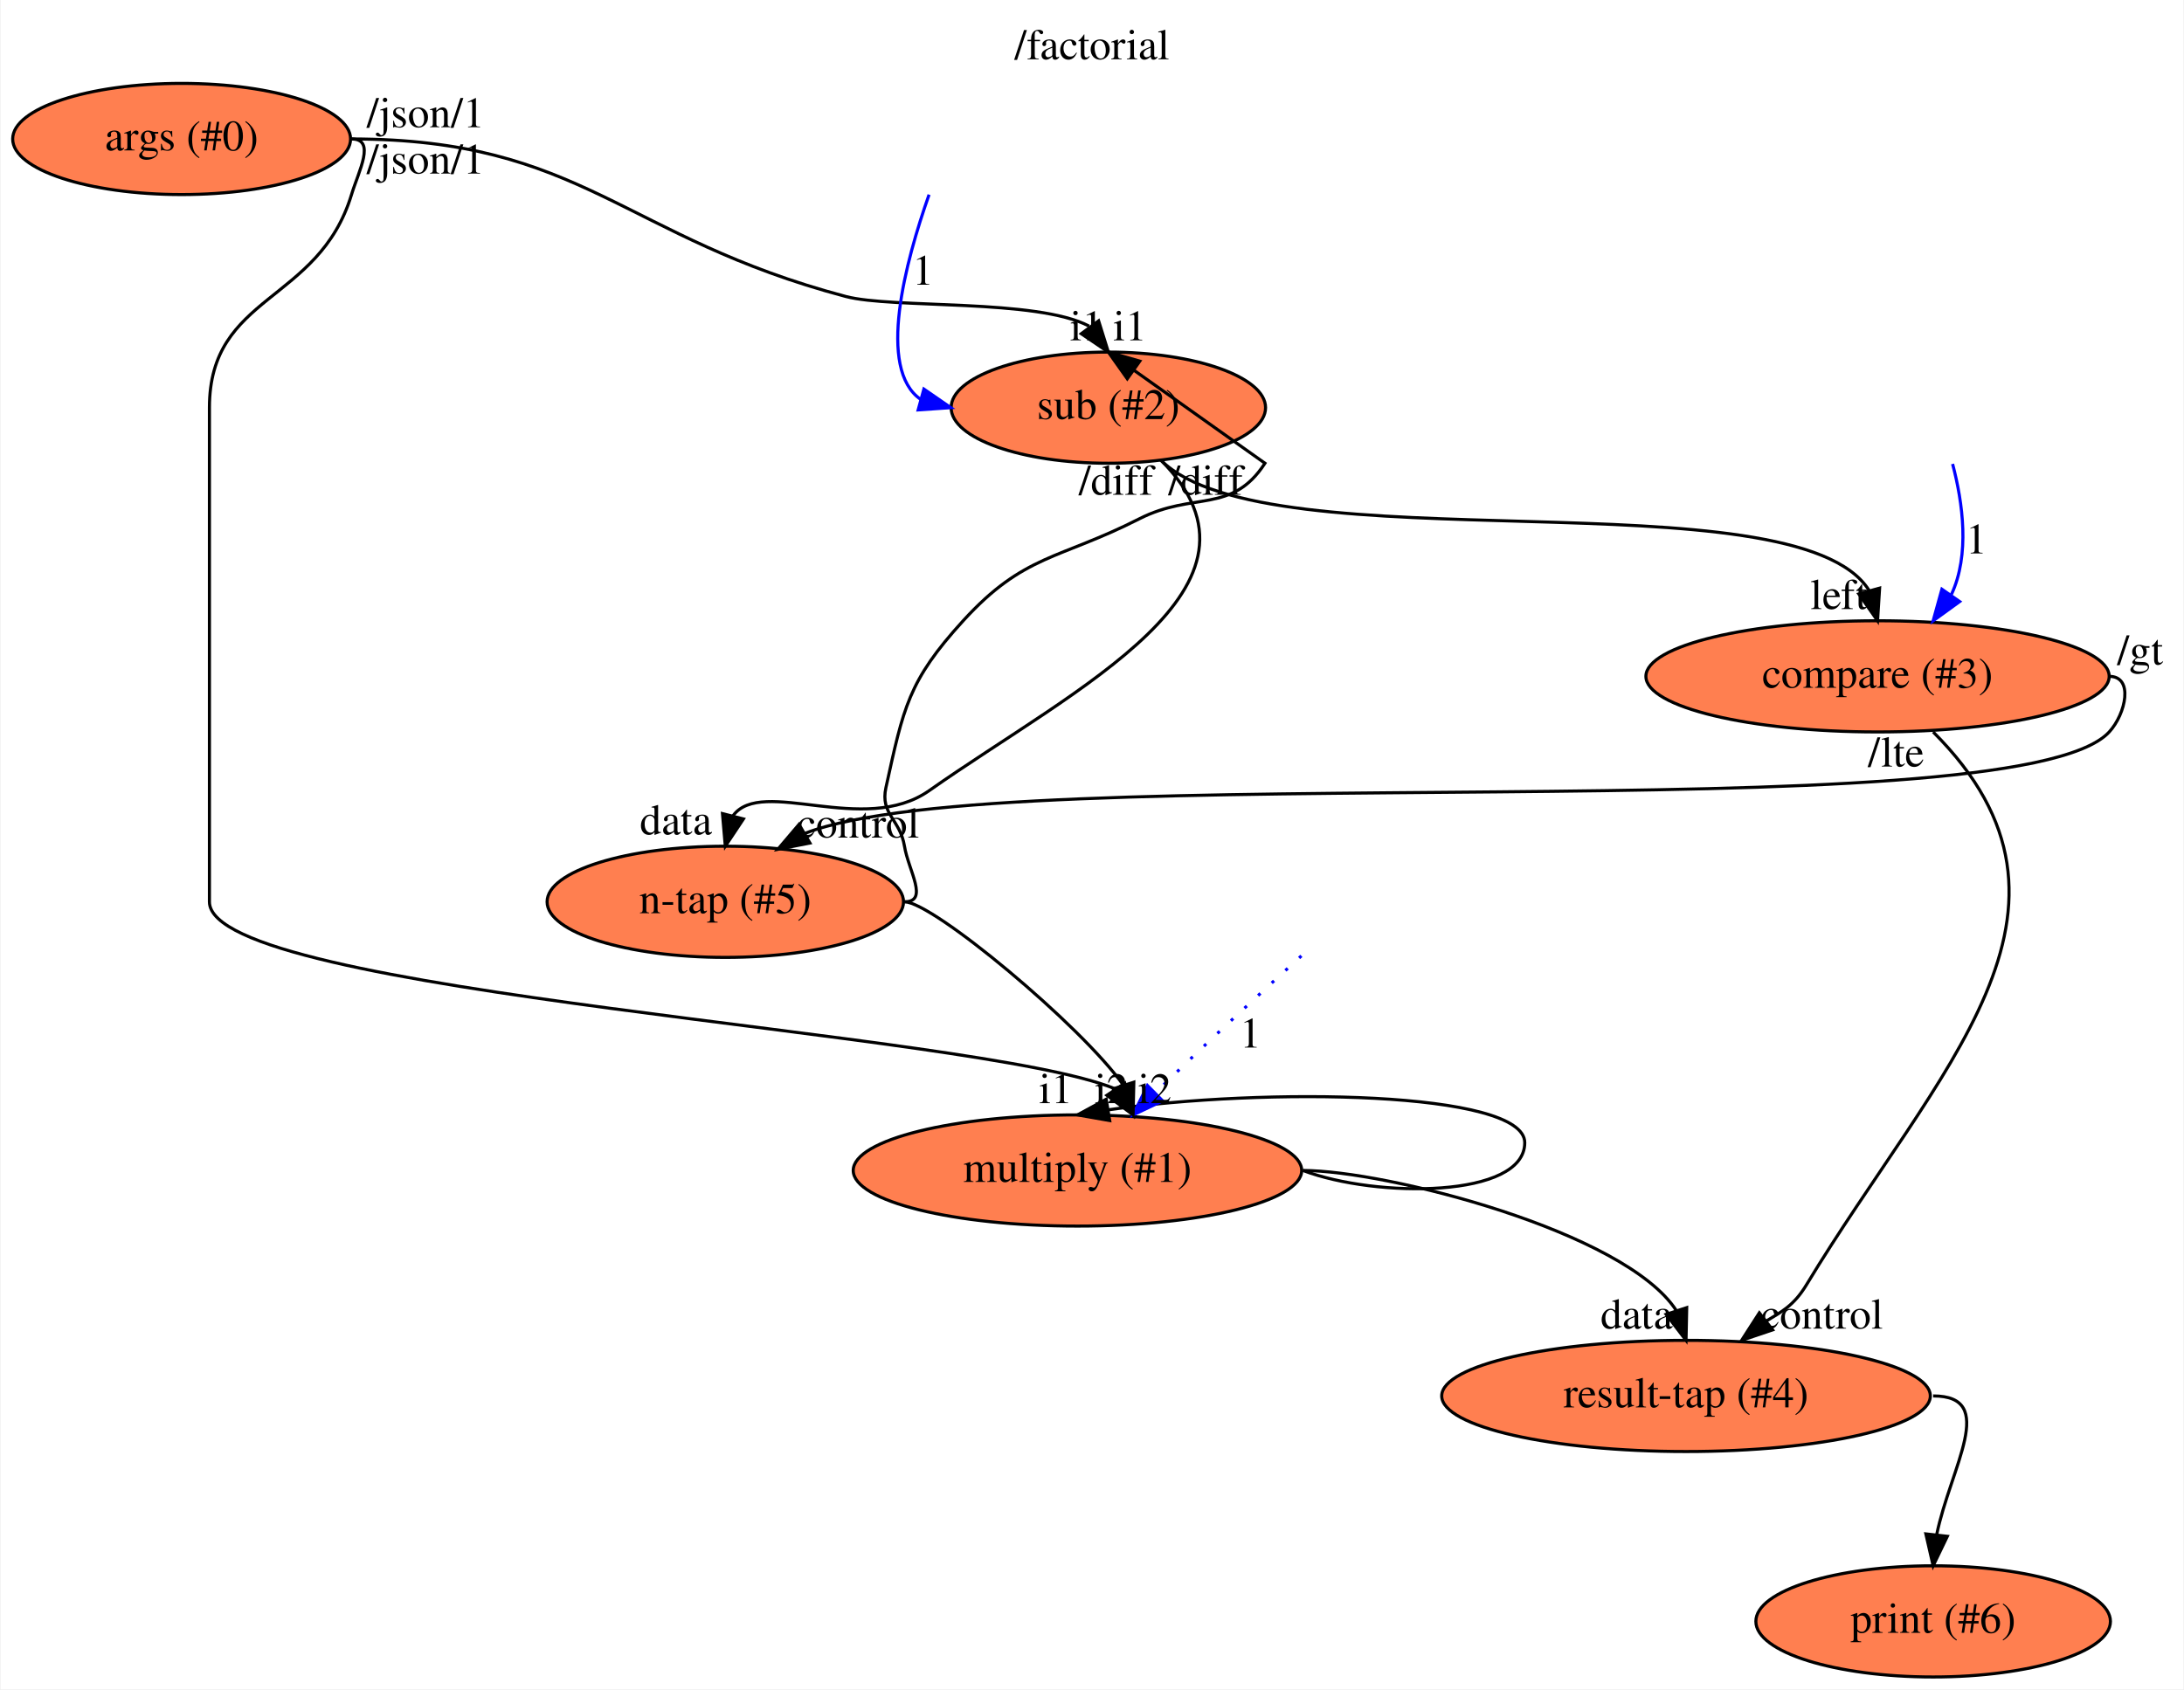
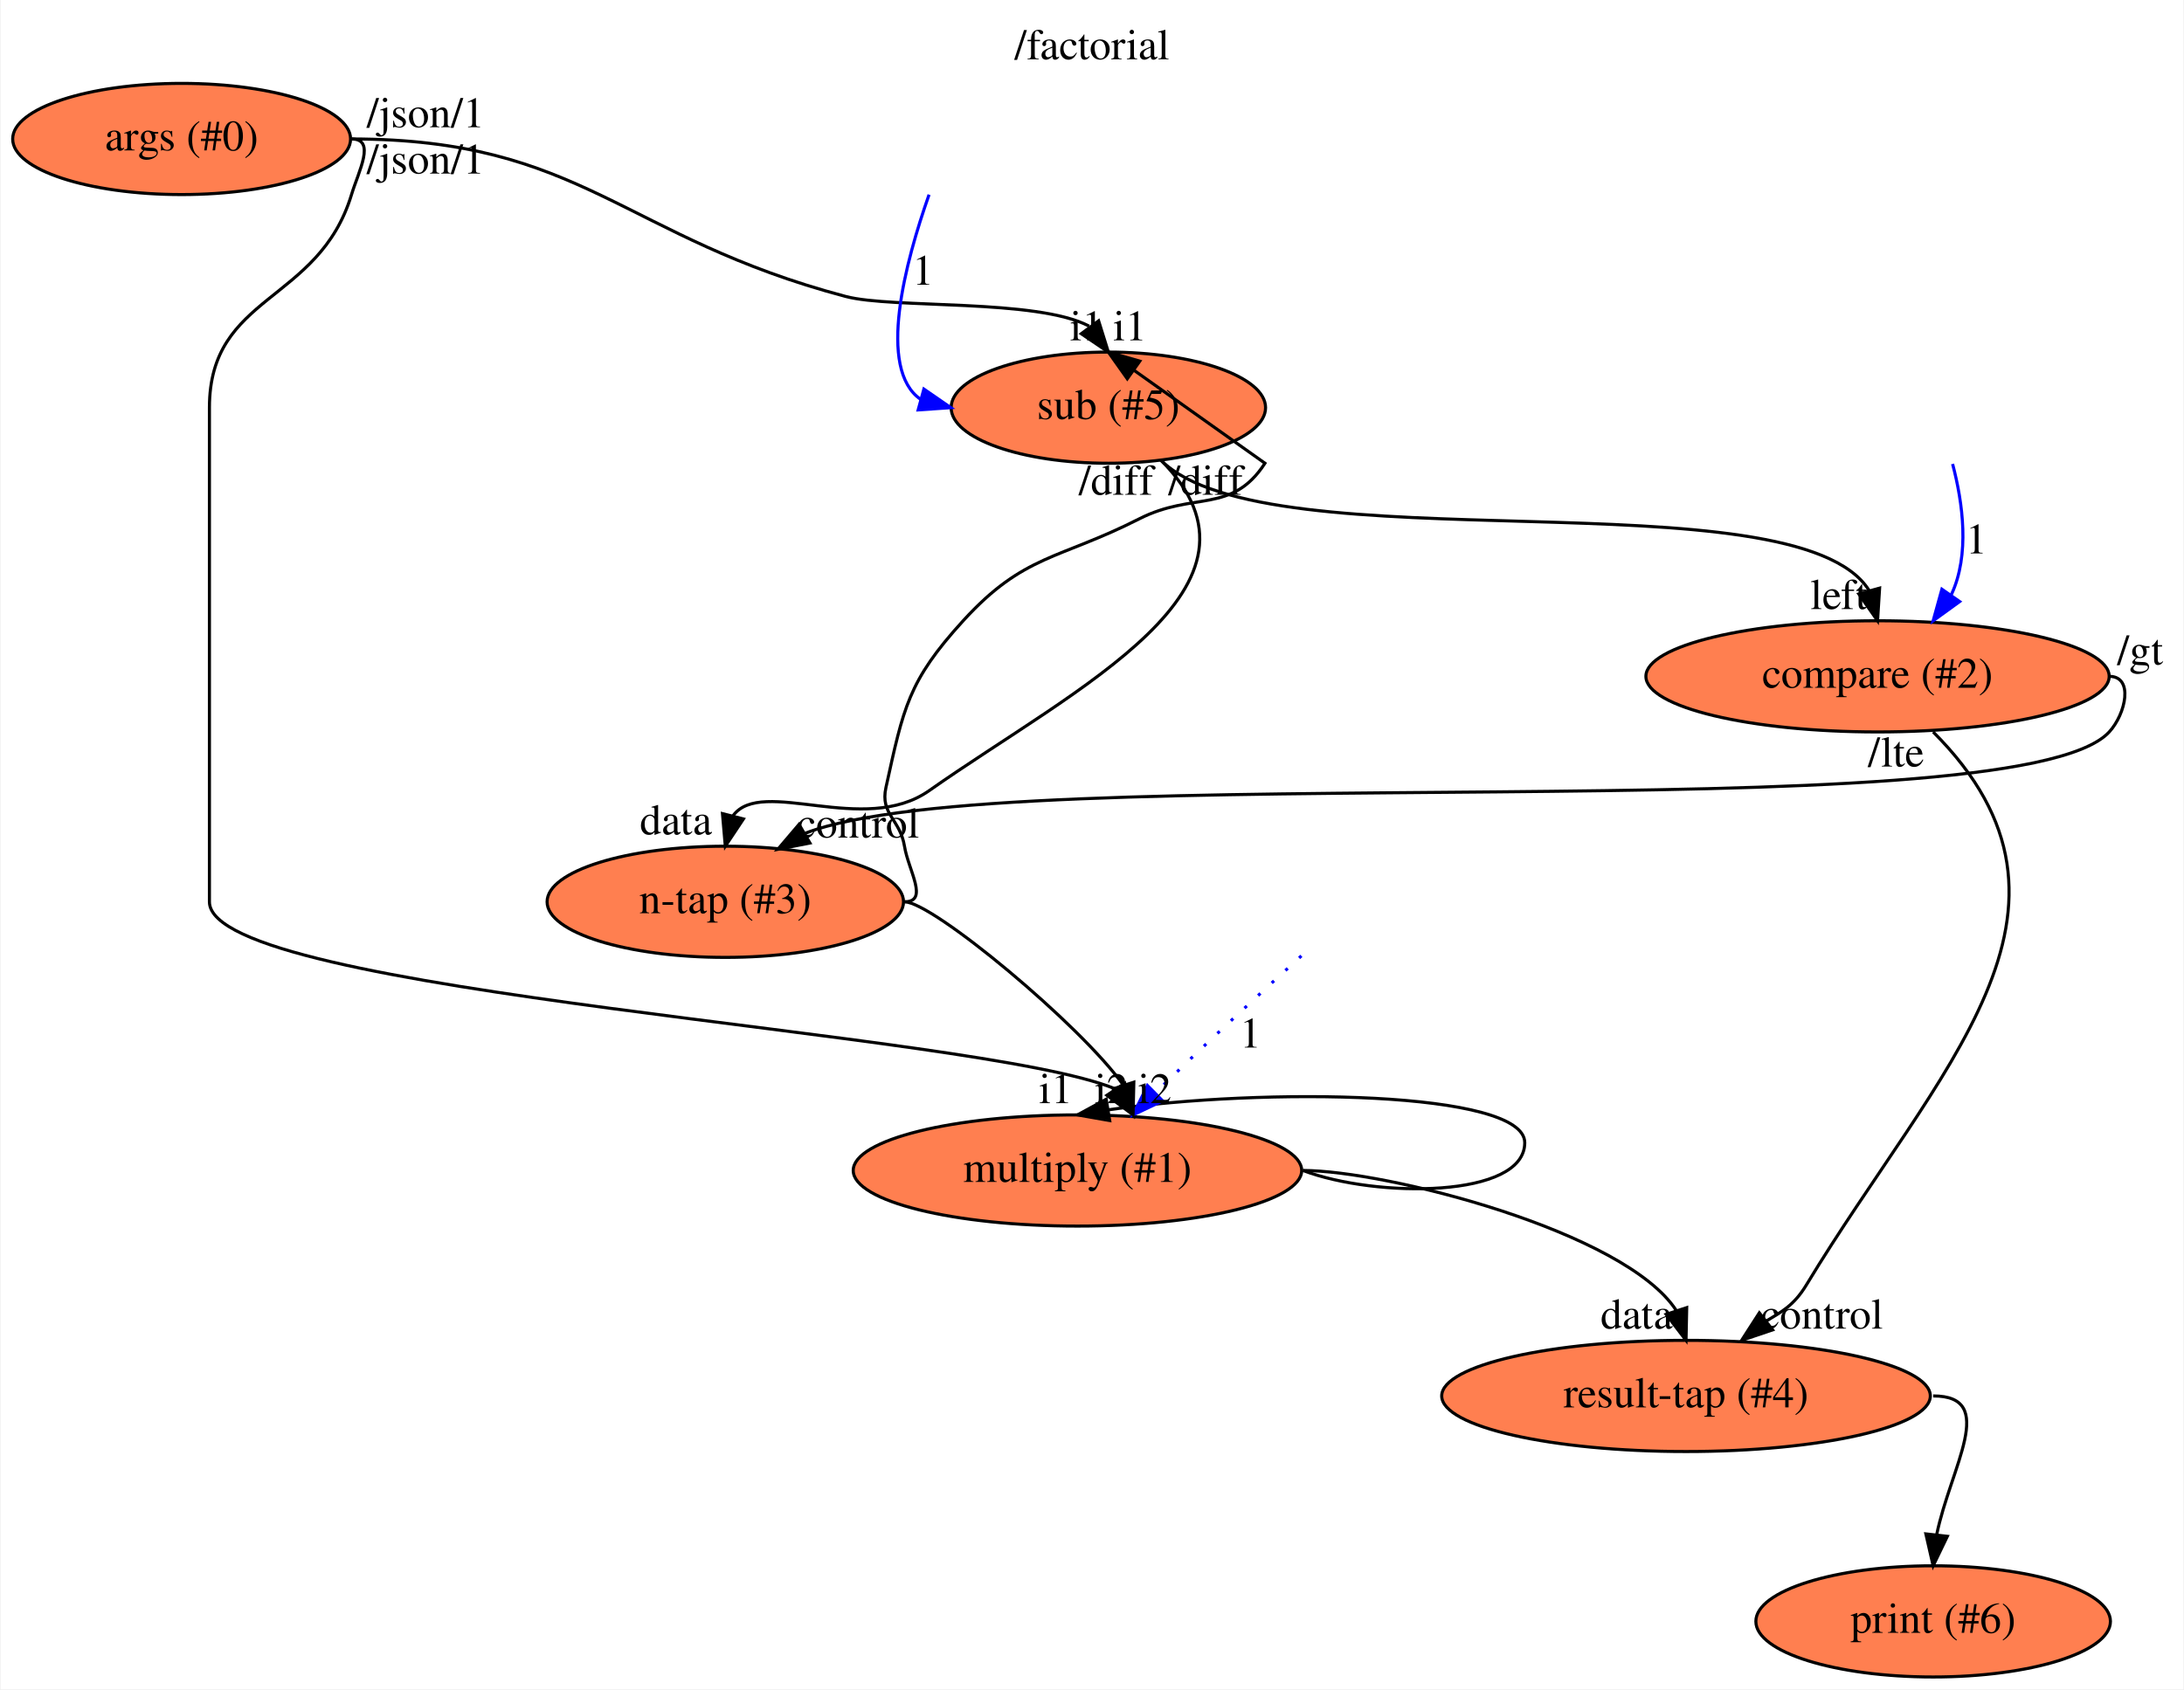
<svg xmlns="http://www.w3.org/2000/svg" xmlns:xlink="http://www.w3.org/1999/xlink" width="707pt" height="547pt" viewBox="0.00 0.00 706.60 547.00">
  <g id="graph0" class="graph" transform="scale(1 1) rotate(0) translate(4 543)">
    <polygon fill="#ffffff" stroke="transparent" points="-4,4 -4,-543 702.595,-543 702.595,4 -4,4" />
    <text text-anchor="middle" x="349.298" y="-523.8" font-family="Times,serif" font-size="14.00" fill="#000000">/factorial</text>
    <g id="node1" class="node">
      <g id="a_node1">
        <a xlink:href="file:///home/travis/build/andrewdavidmackenzie/flow/flowr/src/lib/flowruntime/args/get.html" xlink:title="args (#0)">
          <ellipse fill="#ff7f50" stroke="#000000" cx="54.595" cy="-498" rx="54.691" ry="18" />
          <text text-anchor="middle" x="54.595" y="-494.3" font-family="Times,serif" font-size="14.00" fill="#000000">args (#0)</text>
        </a>
      </g>
    </g>
    <g id="node2" class="node">
      <g id="a_node2">
        <a xlink:href="file:///home/travis/build/andrewdavidmackenzie/flow/flowstdlib/math/multiply/multiply.html" xlink:title="multiply (#1)">
          <ellipse fill="#ff7f50" stroke="#000000" cx="344.595" cy="-164" rx="72.588" ry="18" />
          <text text-anchor="middle" x="344.595" y="-160.3" font-family="Times,serif" font-size="14.00" fill="#000000">multiply (#1)</text>
        </a>
      </g>
    </g>
    <g id="edge1" class="edge">
      <path fill="none" stroke="#000000" d="M109.595,-498C117.595,-498 111.913,-487.657 109.595,-480 98.915,-444.725 63.595,-447.857 63.595,-411 63.595,-411 63.595,-411 63.595,-251 63.595,-221.1 312.081,-209.119 356.972,-190.363" />
      <polygon fill="#000000" stroke="#000000" points="359.92,-192.252 362.595,-182 354.111,-188.346 359.92,-192.252" />
      <text text-anchor="middle" x="355.595" y="-185.8" font-family="Times,serif" font-size="14.00" fill="#000000">i2</text>
      <text text-anchor="middle" x="133.595" y="-501.8" font-family="Times,serif" font-size="14.00" fill="#000000">/json/1</text>
    </g>
    <g id="node3" class="node">
      <g id="a_node3">
-         <a xlink:href="file:///home/travis/build/andrewdavidmackenzie/flow/flowstdlib/math/subtract/subtract.html" xlink:title="sub (#2)">
+         <a xlink:href="file:///home/travis/build/andrewdavidmackenzie/flow/flowstdlib/math/subtract/subtract.html" xlink:title="sub (#5)">
          <ellipse fill="#ff7f50" stroke="#000000" cx="354.595" cy="-411" rx="50.892" ry="18" />
-           <text text-anchor="middle" x="354.595" y="-407.3" font-family="Times,serif" font-size="14.00" fill="#000000">sub (#2)</text>
+           <text text-anchor="middle" x="354.595" y="-407.3" font-family="Times,serif" font-size="14.00" fill="#000000">sub (#5)</text>
        </a>
      </g>
    </g>
    <g id="edge2" class="edge">
      <path fill="none" stroke="#000000" d="M109.595,-498C184.231,-498 197.441,-466.088 269.595,-447 284.761,-442.988 331.396,-446.359 348.35,-437.408" />
      <polygon fill="#000000" stroke="#000000" points="351.442,-439.115 354.595,-429 345.823,-434.941 351.442,-439.115" />
      <text text-anchor="middle" x="347.595" y="-432.8" font-family="Times,serif" font-size="14.00" fill="#000000">i1</text>
      <text text-anchor="middle" x="133.595" y="-486.8" font-family="Times,serif" font-size="14.00" fill="#000000">/json/1</text>
    </g>
    <g id="edge4" class="edge">
      <path fill="none" stroke="#000000" d="M417.595,-164C441.389,-155 489.389,-155 489.389,-173 489.389,-189.84 404.902,-190.925 354.49,-183.626" />
      <polygon fill="#000000" stroke="#000000" points="355.03,-180.167 344.595,-182 353.895,-187.075 355.03,-180.167" />
      <text text-anchor="middle" x="337.595" y="-185.8" font-family="Times,serif" font-size="14.00" fill="#000000">i1</text>
    </g>
    <g id="node5" class="node">
      <g id="a_node5">
        <a xlink:href="file:///home/travis/build/andrewdavidmackenzie/flow/flowstdlib/control/tap/tap.html" xlink:title="result-tap (#4)">
          <ellipse fill="#ff7f50" stroke="#000000" cx="541.595" cy="-91" rx="79.087" ry="18" />
          <text text-anchor="middle" x="541.595" y="-87.3" font-family="Times,serif" font-size="14.00" fill="#000000">result-tap (#4)</text>
        </a>
      </g>
    </g>
    <g id="edge5" class="edge">
      <path fill="none" stroke="#000000" d="M417.595,-164C444.443,-164 521.826,-144.284 538.433,-118.676" />
      <polygon fill="#000000" stroke="#000000" points="541.816,-119.593 541.595,-109 535.162,-117.418 541.816,-119.593" />
      <text text-anchor="middle" x="525.595" y="-112.8" font-family="Times,serif" font-size="14.00" fill="#000000">data</text>
    </g>
    <g id="node7" class="node">
      <g id="a_node7">
-         <a xlink:href="file:///home/travis/build/andrewdavidmackenzie/flow/flowstdlib/control/tap/tap.html" xlink:title="n-tap (#5)">
+         <a xlink:href="file:///home/travis/build/andrewdavidmackenzie/flow/flowstdlib/control/tap/tap.html" xlink:title="n-tap (#3)">
          <ellipse fill="#ff7f50" stroke="#000000" cx="230.595" cy="-251" rx="57.69" ry="18" />
-           <text text-anchor="middle" x="230.595" y="-247.3" font-family="Times,serif" font-size="14.00" fill="#000000">n-tap (#5)</text>
+           <text text-anchor="middle" x="230.595" y="-247.3" font-family="Times,serif" font-size="14.00" fill="#000000">n-tap (#3)</text>
        </a>
      </g>
    </g>
    <g id="edge7" class="edge">
      <path fill="none" stroke="#000000" d="M371.595,-394C412.66,-352.935 344.101,-320.404 296.595,-287 275.416,-272.107 242.447,-291.574 233.126,-278.906" />
      <polygon fill="#000000" stroke="#000000" points="236.462,-277.822 230.595,-269 229.68,-279.555 236.462,-277.822" />
      <text text-anchor="middle" x="214.595" y="-272.8" font-family="Times,serif" font-size="14.00" fill="#000000">data</text>
      <text text-anchor="middle" x="357.095" y="-382.8" font-family="Times,serif" font-size="14.00" fill="#000000">/diff</text>
    </g>
    <g id="node8" class="node">
      <g id="a_node8">
-         <a xlink:href="file:///home/travis/build/andrewdavidmackenzie/flow/flowstdlib/math/compare/compare.html" xlink:title="compare (#3)">
+         <a xlink:href="file:///home/travis/build/andrewdavidmackenzie/flow/flowstdlib/math/compare/compare.html" xlink:title="compare (#2)">
          <ellipse fill="#ff7f50" stroke="#000000" cx="603.595" cy="-324" rx="74.987" ry="18" />
-           <text text-anchor="middle" x="603.595" y="-320.3" font-family="Times,serif" font-size="14.00" fill="#000000">compare (#3)</text>
+           <text text-anchor="middle" x="603.595" y="-320.3" font-family="Times,serif" font-size="14.00" fill="#000000">compare (#2)</text>
        </a>
      </g>
    </g>
    <g id="edge8" class="edge">
      <path fill="none" stroke="#000000" d="M371.595,-394C406.328,-359.267 577.001,-389.837 600.831,-351.853" />
      <polygon fill="#000000" stroke="#000000" points="604.263,-352.574 603.595,-342 597.524,-350.683 604.263,-352.574" />
      <text text-anchor="middle" x="591.095" y="-345.8" font-family="Times,serif" font-size="14.00" fill="#000000">left</text>
      <text text-anchor="middle" x="386.095" y="-382.8" font-family="Times,serif" font-size="14.00" fill="#000000">/diff</text>
    </g>
    <g id="edge3" class="edge">
      <path fill="none" stroke="#0000ff" stroke-dasharray="1,5" d="M417.081,-233.49C403.963,-221.579 386.166,-205.149 369.925,-189.25" />
      <polygon fill="#0000ff" stroke="#0000ff" points="372.166,-186.543 362.595,-182 367.244,-191.52 372.166,-186.543" />
      <text text-anchor="middle" x="400.595" y="-203.8" font-family="Times,serif" font-size="14.00" fill="#000000">1</text>
    </g>
    <g id="node10" class="node">
      <g id="a_node10">
        <a xlink:href="file:///home/travis/build/andrewdavidmackenzie/flow/flowr/src/lib/flowruntime/stdio/stdout.html" xlink:title="print (#6)">
          <ellipse fill="#ff7f50" stroke="#000000" cx="621.595" cy="-18" rx="57.391" ry="18" />
          <text text-anchor="middle" x="621.595" y="-14.3" font-family="Times,serif" font-size="14.00" fill="#000000">print (#6)</text>
        </a>
      </g>
    </g>
    <g id="edge14" class="edge">
      <path fill="none" stroke="#000000" d="M621.595,-91C642.793,-91 627.226,-68.022 622.717,-45.977" />
      <polygon fill="#000000" stroke="#000000" points="626.191,-45.546 621.595,-36 619.234,-46.328 626.191,-45.546" />
    </g>
    <g id="edge6" class="edge">
      <path fill="none" stroke="#0000ff" d="M296.556,-479.974C288.909,-458.273 279.566,-423.514 293.842,-413.674" />
      <polygon fill="#0000ff" stroke="#0000ff" points="294.876,-417.019 303.595,-411 293.026,-410.268 294.876,-417.019" />
      <text text-anchor="middle" x="294.595" y="-450.8" font-family="Times,serif" font-size="14.00" fill="#000000">1</text>
    </g>
    <g id="edge12" class="edge">
      <path fill="none" stroke="#000000" d="M288.595,-251C297.685,-251 345.655,-211.084 359.483,-191.601" />
      <polygon fill="#000000" stroke="#000000" points="362.841,-192.592 362.595,-182 356.182,-190.434 362.841,-192.592" />
      <text text-anchor="middle" x="369.595" y="-185.8" font-family="Times,serif" font-size="14.00" fill="#000000">i2</text>
    </g>
    <g id="edge13" class="edge">
      <path fill="none" stroke="#000000" d="M288.595,-251C296.595,-251 289.877,-261.103 288.595,-269 287.177,-277.741 280.69,-279.352 282.595,-288 288.284,-313.828 289.766,-322.466 307.595,-342 327.329,-363.621 338.505,-361.727 364.595,-375 382.222,-383.968 394.499,-376.427 405.291,-393 405.291,-393 377.365,-412.83 362.966,-423.055" />
      <polygon fill="#000000" stroke="#000000" points="360.722,-420.356 354.595,-429 364.775,-426.064 360.722,-420.356" />
      <text text-anchor="middle" x="361.595" y="-432.8" font-family="Times,serif" font-size="14.00" fill="#000000">i1</text>
    </g>
    <g id="edge11" class="edge">
      <path fill="none" stroke="#000000" d="M621.595,-306C679.306,-248.289 622.813,-196.848 580.595,-127 576.422,-120.096 572.426,-118.245 567.715,-115.332" />
      <polygon fill="#000000" stroke="#000000" points="569.633,-112.389 559.595,-109 565.329,-117.909 569.633,-112.389" />
      <text text-anchor="middle" x="585.595" y="-112.8" font-family="Times,serif" font-size="14.00" fill="#000000">control</text>
      <text text-anchor="middle" x="609.595" y="-294.8" font-family="Times,serif" font-size="14.00" fill="#000000">/lte</text>
    </g>
    <g id="edge10" class="edge">
      <path fill="none" stroke="#000000" d="M678.595,-324C686.595,-324 683.998,-311.9 678.595,-306 647.967,-272.553 321.819,-298.646 256.432,-273.171" />
      <polygon fill="#000000" stroke="#000000" points="257.994,-270.029 247.595,-268 254.459,-276.071 257.994,-270.029" />
      <text text-anchor="middle" x="273.595" y="-271.8" font-family="Times,serif" font-size="14.00" fill="#000000">control</text>
      <text text-anchor="middle" x="688.595" y="-327.8" font-family="Times,serif" font-size="14.00" fill="#000000">/gt</text>
    </g>
    <g id="edge9" class="edge">
      <path fill="none" stroke="#0000ff" d="M627.889,-392.773C631.216,-380.141 633.505,-363.354 627.519,-350.525" />
      <polygon fill="#0000ff" stroke="#0000ff" points="630.176,-348.215 621.595,-342 624.428,-352.209 630.176,-348.215" />
      <text text-anchor="middle" x="635.595" y="-363.8" font-family="Times,serif" font-size="14.00" fill="#000000">1</text>
    </g>
  </g>
</svg>
